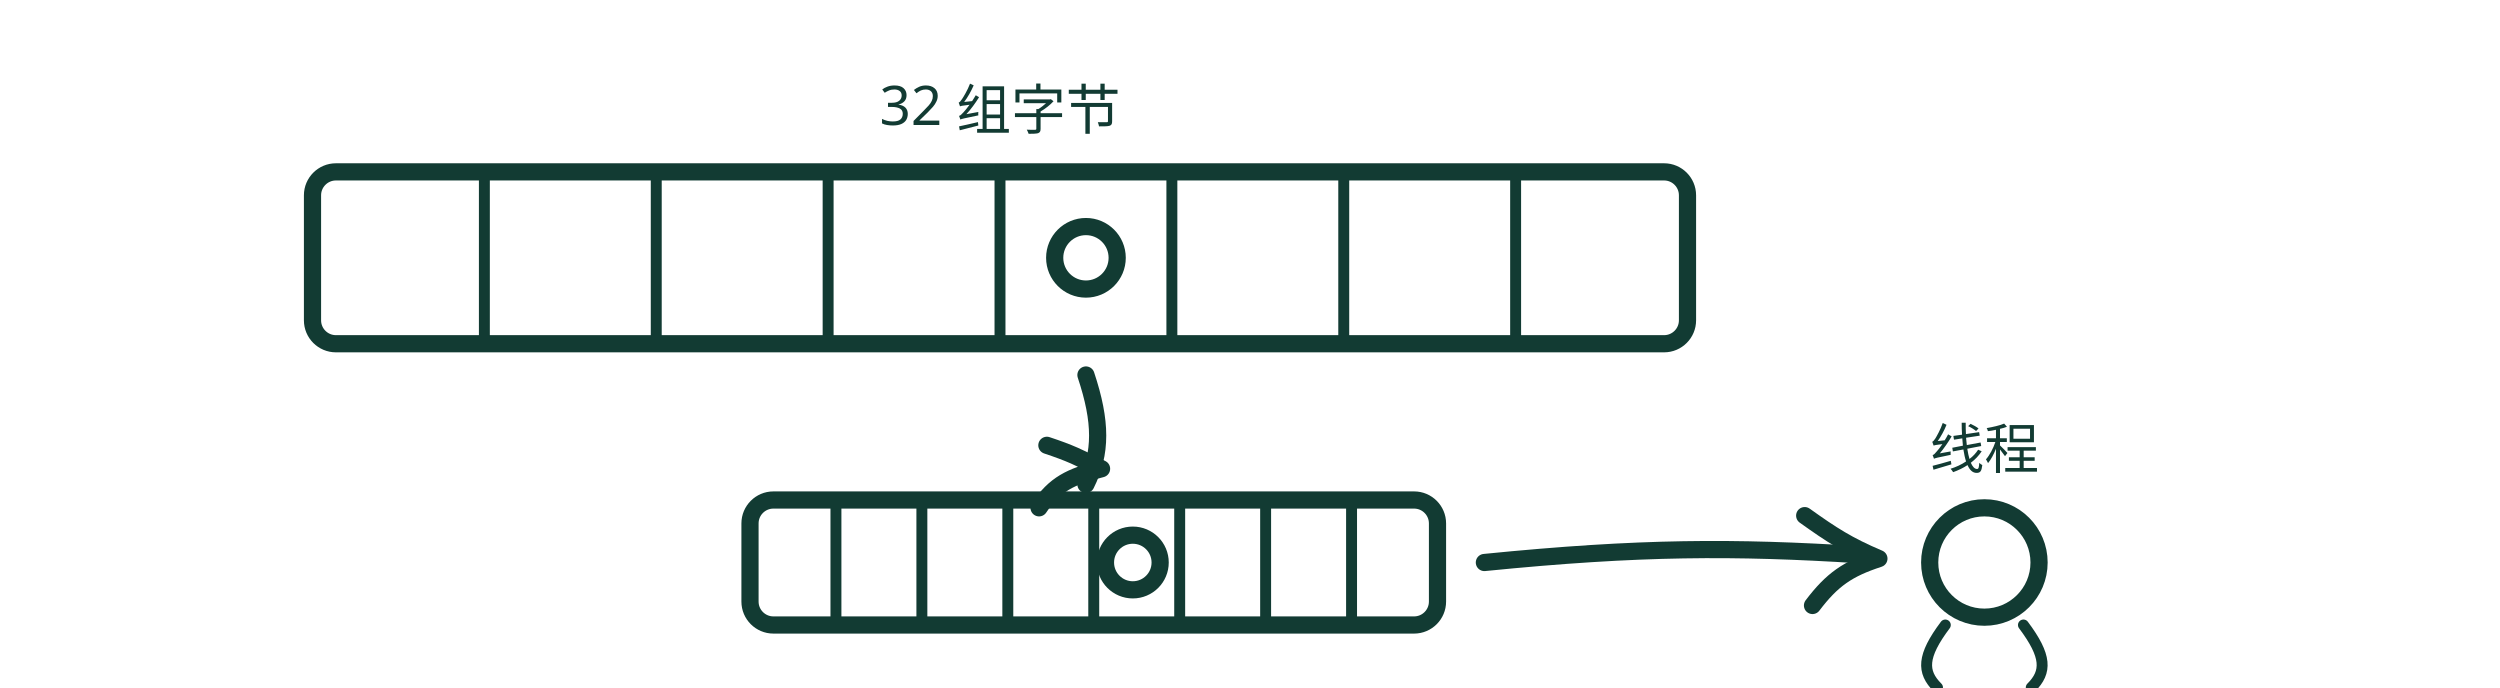
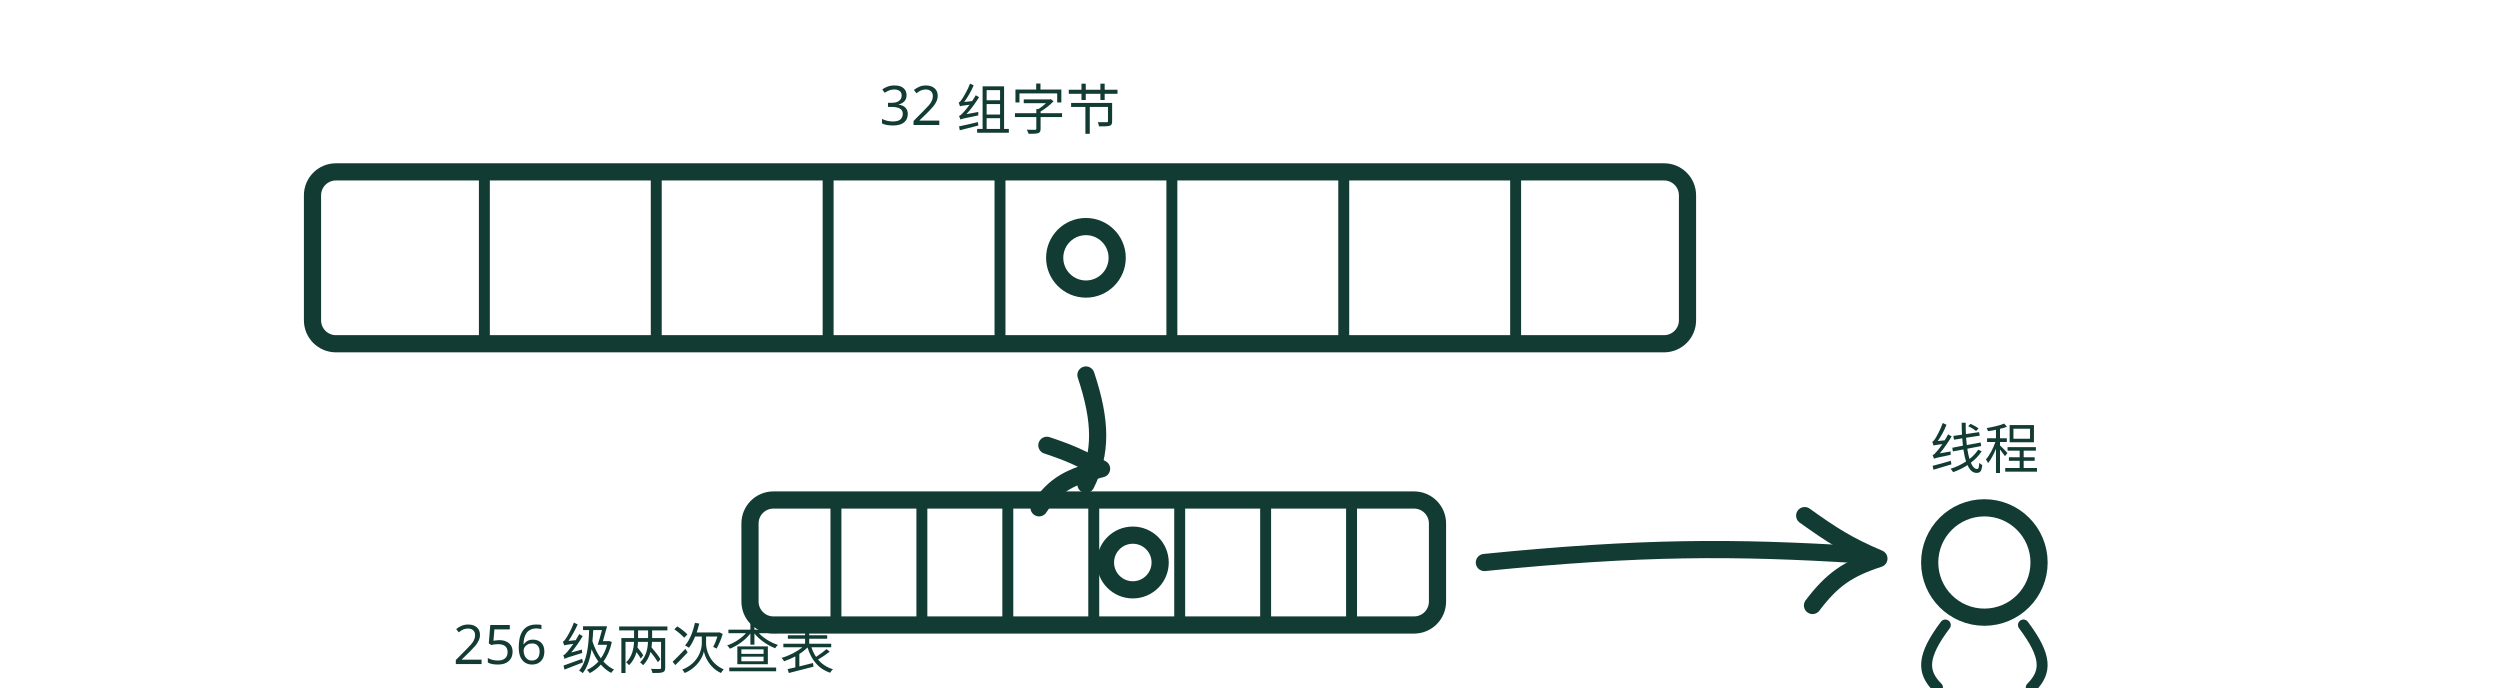
<svg xmlns="http://www.w3.org/2000/svg" viewBox="0 0 320 88" role="img" aria-label="RT-Thread 二级位图：32 组字节中选非空字节再选非空位" fill="none" stroke="var(--cover-ink, #123b33)" stroke-linecap="round" stroke-linejoin="round">
  <rect x="40" y="22" width="176" height="22" rx="3" stroke-width="2.2" />
  <path d="M62 22 L62 44 M84 22 L84 44 M106 22 L106 44 M128 22 L128 44 M150 22 L150 44 M172 22 L172 44 M194 22 L194 44" stroke-width="1.4" />
  <circle cx="139" cy="33" r="4" stroke-width="2.2" />
  <path d="M139 48 C 141 54, 141 58, 139 62" stroke-width="2.2" />
  <path d="M134 57 C 137 58, 138 58.5, 141 60 C 137 61, 135 62, 133 65" stroke-width="2.2" />
  <rect x="96" y="64" width="88" height="16" rx="3" stroke-width="2.2" />
  <path d="M107 64 L107 80 M118 64 L118 80 M129 64 L129 80 M140 64 L140 80 M151 64 L151 80 M162 64 L162 80 M173 64 L173 80" stroke-width="1.4" />
  <circle cx="145" cy="72" r="3.5" stroke-width="2.2" />
  <path d="M190 72 C 210 70, 222 70, 238 71" stroke-width="2.2" />
  <path d="M231 66 C 234.5 68.5, 236.5 69.8, 240.5 71.5 C 236.5 72.8, 234.5 74.2, 232 77.5" stroke-width="2.2" />
  <circle cx="254" cy="72" r="7" stroke-width="2.2" />
  <path d="M249 80 C 246 84, 246 86, 248 88 M259 80 C 262 84, 262 86, 260 88" stroke-width="1.4" />
  <text x="128" y="16" font-family="sans-serif" font-size="7" fill="var(--cover-ink, #123b33)" stroke="none" text-anchor="middle">32 组字节</text>
-   <text x="140" y="94" font-family="sans-serif" font-size="7" fill="var(--cover-ink, #123b33)" stroke="none" text-anchor="middle">256 级两次查表</text>
+   <text x="58" y="85" font-family="sans-serif" font-size="7" fill="var(--cover-ink, #123b33)" stroke="none" text-anchor="start">256 级两次查表</text>
  <text x="254" y="60" font-family="sans-serif" font-size="7" fill="var(--cover-ink, #123b33)" stroke="none" text-anchor="middle">线程</text>
</svg>
